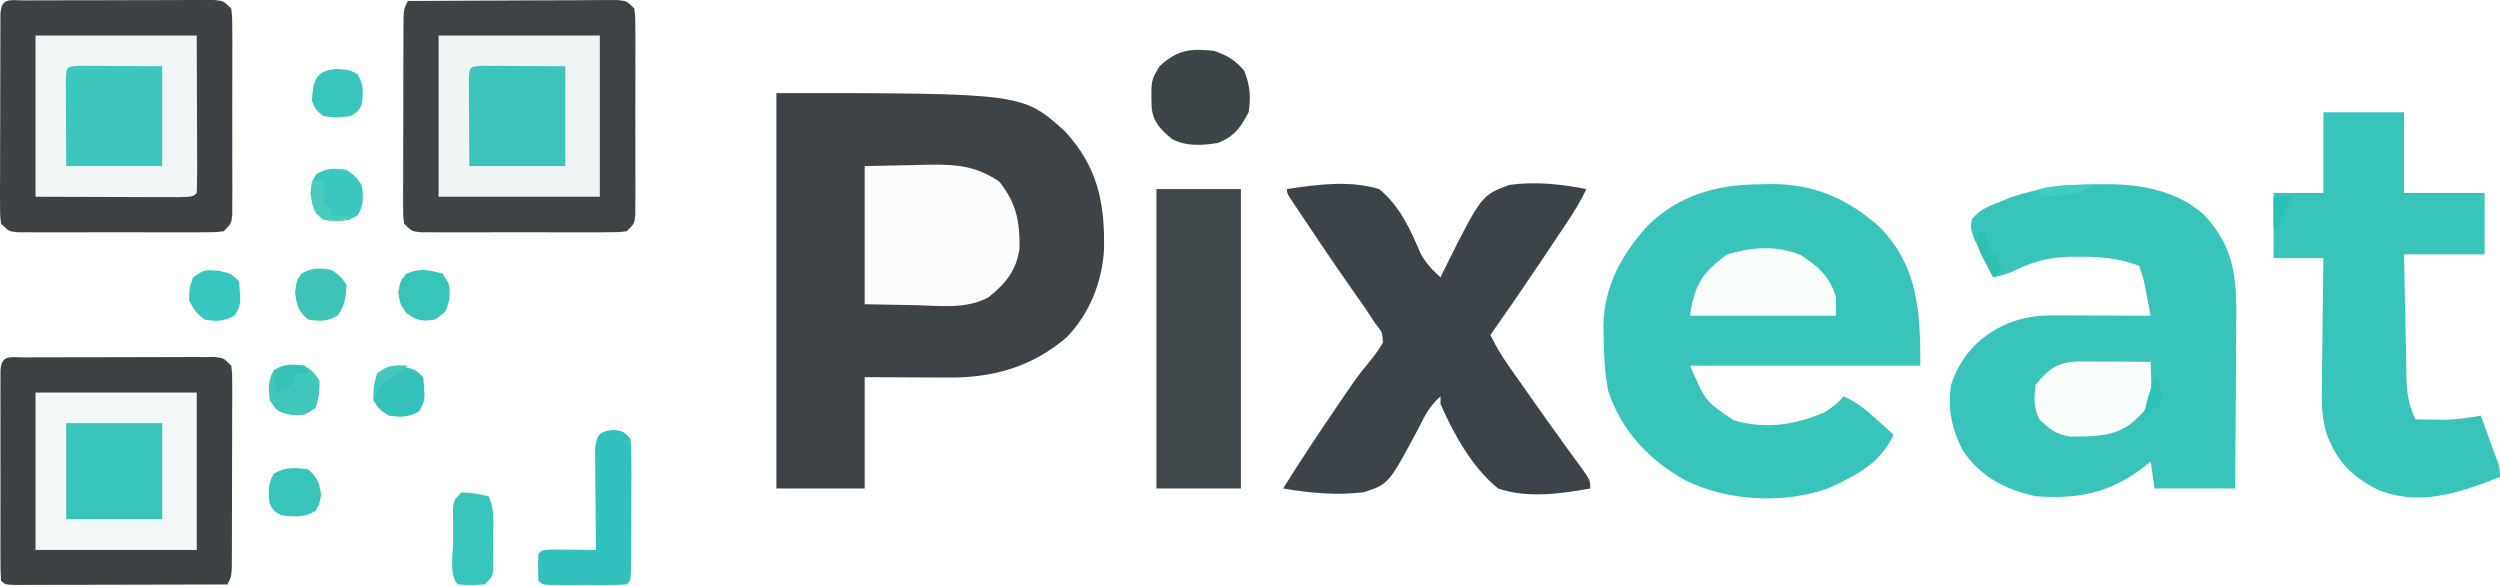
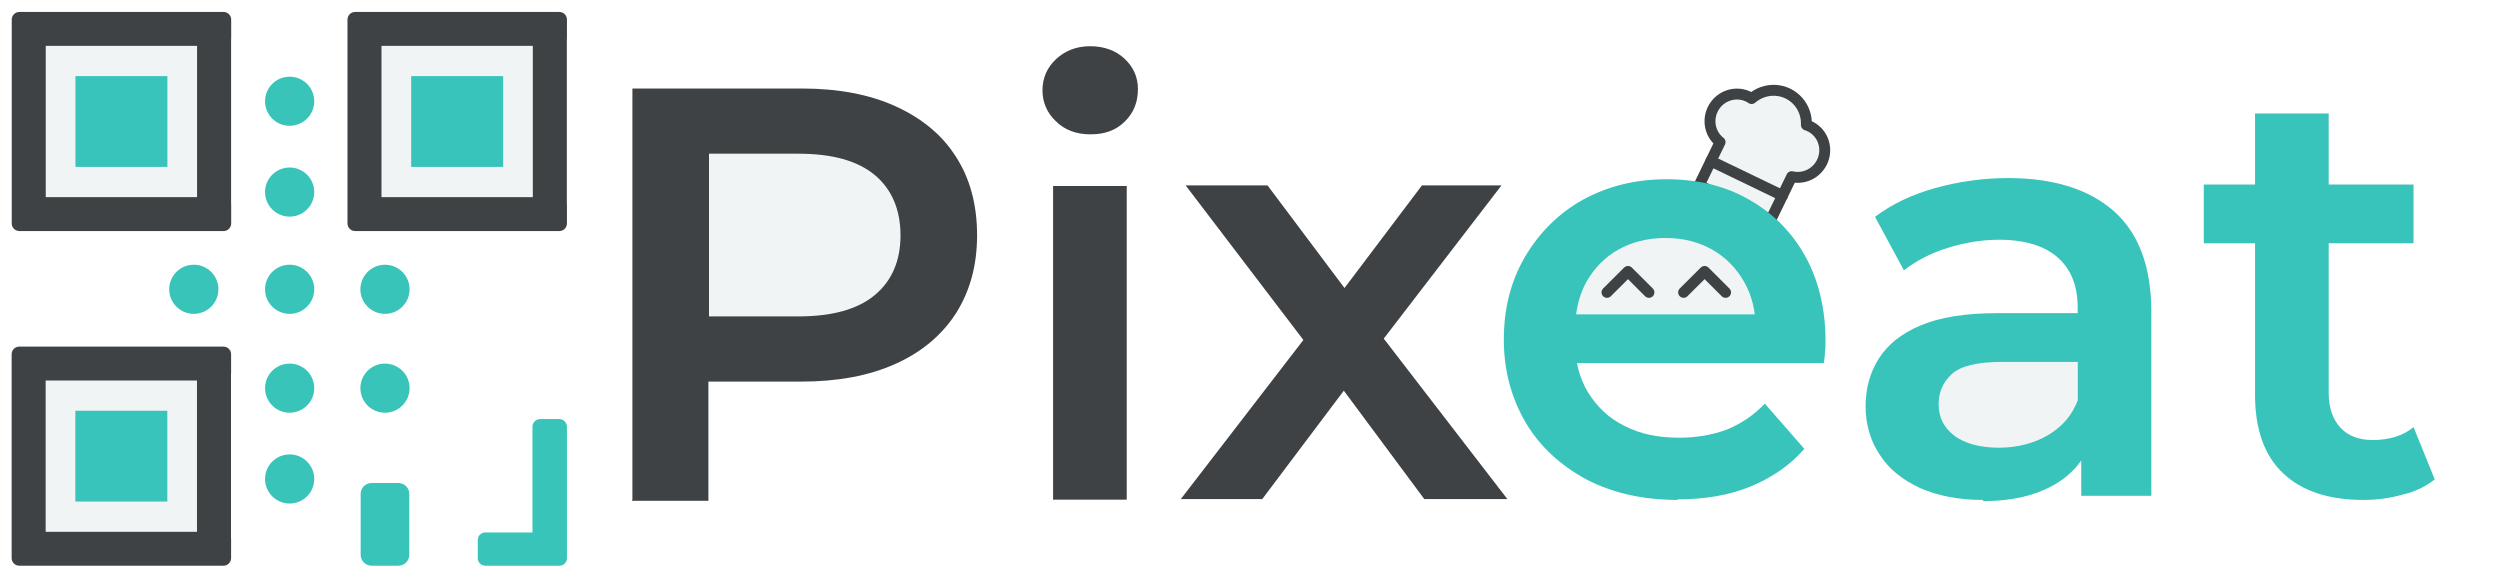
- <svg xmlns="http://www.w3.org/2000/svg" width="222" height="52" viewBox="0 0 222 52" fill="none">
-   <path d="M68.944 8.267C90.791 8.267 90.791 8.267 94.546 11.639C97.452 14.786 98.121 17.951 98.036 22.167C97.88 25.029 96.739 27.869 94.735 29.94C91.691 32.547 88.276 33.543 84.308 33.526C83.911 33.525 83.515 33.524 83.107 33.523C82.609 33.52 82.112 33.517 81.599 33.514C80.01 33.507 78.421 33.5 76.784 33.492C76.784 36.755 76.784 40.017 76.784 43.378C74.197 43.378 71.61 43.378 68.944 43.378C68.944 31.791 68.944 20.205 68.944 8.267Z" fill="#3D4347" />
-   <path d="M156.252 16.363C156.719 16.353 156.719 16.353 157.195 16.342C161.068 16.32 164.166 17.65 167.012 20.262C170.352 23.77 170.527 27.783 170.527 32.47C163.777 32.47 157.028 32.47 150.074 32.47C151.447 35.639 151.447 35.639 153.942 37.318C156.728 38.135 159.372 37.755 161.997 36.618C162.692 36.216 163.174 35.791 163.709 35.197C164.895 35.714 165.739 36.416 166.692 37.285C166.964 37.532 167.237 37.779 167.518 38.033C167.723 38.222 167.929 38.411 168.141 38.606C166.995 41.155 164.746 42.27 162.292 43.385C158.293 44.764 153.532 44.5 149.733 42.696C146.465 40.883 143.976 38.278 142.8 34.683C142.496 33.075 142.427 31.505 142.404 29.871C142.398 29.57 142.391 29.269 142.385 28.959C142.419 25.44 143.992 22.614 146.324 20.028C149.11 17.303 152.499 16.384 156.252 16.363Z" fill="#39C4BB" />
-   <path d="M186.229 16.363C186.517 16.36 186.806 16.358 187.103 16.355C190.222 16.365 193.353 16.948 195.736 19.093C198.412 21.96 198.628 24.679 198.579 28.464C198.578 28.892 198.576 29.319 198.575 29.76C198.57 30.887 198.561 32.015 198.549 33.142C198.539 34.296 198.534 35.45 198.529 36.604C198.518 38.862 198.5 41.12 198.479 43.378C196.117 43.378 193.755 43.378 191.321 43.378C191.152 42.197 191.152 42.197 190.98 40.992C190.803 41.132 190.626 41.271 190.443 41.415C187.4 43.767 184.589 44.358 180.753 44.06C178.081 43.492 175.808 42.293 174.277 39.969C173.321 38.1 172.925 36.262 173.254 34.174C174.053 31.785 175.483 30.127 177.728 28.976C179.376 28.194 180.746 27.991 182.558 28.005C182.919 28.006 182.919 28.006 183.287 28.006C184.054 28.008 184.822 28.013 185.59 28.017C186.11 28.019 186.631 28.02 187.152 28.022C188.428 28.025 189.704 28.031 190.98 28.038C190.874 27.491 190.767 26.945 190.66 26.398C190.601 26.093 190.542 25.789 190.48 25.475C190.306 24.591 190.306 24.591 189.957 23.607C188.218 22.942 186.587 22.794 184.737 22.797C184.484 22.797 184.23 22.797 183.969 22.797C182.152 22.833 180.687 23.145 179.042 23.957C178.366 24.289 177.738 24.473 177.004 24.63C176.642 23.923 176.288 23.212 175.938 22.499C175.741 22.104 175.543 21.708 175.339 21.301C174.958 20.198 174.958 20.198 175.119 19.428C175.833 18.614 176.532 18.337 177.536 17.94C177.874 17.802 178.212 17.664 178.56 17.522C181.137 16.66 183.515 16.338 186.229 16.363Z" fill="#38C4BB" />
-   <path d="M2.238 0.036C2.625 0.034 3.012 0.032 3.41 0.03C3.832 0.029 4.253 0.029 4.687 0.029C5.33 0.027 5.33 0.027 5.987 0.025C6.897 0.024 7.807 0.023 8.717 0.023C9.884 0.023 11.051 0.018 12.219 0.012C13.33 0.008 14.441 0.008 15.552 0.007C15.973 0.005 16.393 0.003 16.826 0C17.408 0.002 17.408 0.002 18.002 0.003C18.515 0.002 18.515 0.002 19.04 0.002C19.857 0.086 19.857 0.086 20.539 0.768C20.625 1.57 20.625 1.57 20.627 2.587C20.629 2.967 20.631 3.347 20.634 3.738C20.632 4.15 20.631 4.562 20.629 4.986C20.63 5.618 20.63 5.618 20.631 6.262C20.632 7.383 20.629 8.503 20.625 9.624C20.624 10.312 20.625 10.999 20.628 11.687C20.632 13.005 20.631 14.322 20.629 15.639C20.631 16.051 20.632 16.462 20.634 16.887C20.631 17.267 20.629 17.647 20.627 18.038C20.627 18.374 20.626 18.709 20.625 19.055C20.539 19.857 20.539 19.857 19.857 20.539C19.055 20.625 19.055 20.625 18.038 20.627C17.658 20.629 17.278 20.631 16.887 20.634C16.475 20.632 16.063 20.631 15.639 20.629C15.007 20.63 15.007 20.63 14.363 20.631C13.242 20.632 12.121 20.629 11.001 20.625C10.313 20.624 9.625 20.625 8.938 20.628C7.62 20.632 6.303 20.631 4.986 20.629C4.574 20.631 4.162 20.632 3.738 20.634C3.168 20.63 3.168 20.63 2.587 20.627C2.251 20.627 1.916 20.626 1.57 20.625C0.768 20.539 0.768 20.539 0.086 19.857C0.002 19.04 0.002 19.04 0.003 18.002C0.002 17.614 0.001 17.226 0 16.826C0.002 16.406 0.005 15.985 0.007 15.552C0.008 15.123 0.008 14.693 0.008 14.251C0.009 13.341 0.011 12.432 0.016 11.523C0.022 10.355 0.023 9.187 0.023 8.02C0.023 6.909 0.026 5.798 0.029 4.687C0.029 4.265 0.029 3.844 0.03 3.41C0.032 3.024 0.034 2.637 0.036 2.238C0.038 1.896 0.039 1.554 0.04 1.201C0.127 -0.273 0.95 0.041 2.238 0.036Z" fill="#3E4245" />
-   <path d="M36.219 0.086C38.741 0.07 41.263 0.058 43.784 0.051C44.955 0.047 46.126 0.042 47.297 0.034C48.642 0.026 49.987 0.022 51.333 0.019C51.754 0.016 52.176 0.012 52.61 0.009C52.999 0.009 53.388 0.009 53.789 0.008C54.132 0.007 54.476 0.005 54.83 0.004C55.65 0.086 55.65 0.086 56.331 0.768C56.418 1.57 56.418 1.57 56.42 2.587C56.422 2.967 56.424 3.346 56.426 3.738C56.425 4.15 56.423 4.562 56.422 4.986C56.423 5.618 56.423 5.618 56.424 6.262C56.425 7.383 56.422 8.503 56.418 9.624C56.417 10.312 56.418 10.999 56.42 11.687C56.425 13.004 56.424 14.321 56.422 15.639C56.423 16.05 56.425 16.462 56.426 16.887C56.424 17.267 56.422 17.647 56.42 18.038C56.419 18.374 56.419 18.709 56.418 19.055C56.331 19.857 56.331 19.857 55.65 20.539C54.848 20.625 54.848 20.625 53.831 20.627C53.451 20.629 53.071 20.631 52.679 20.634C52.268 20.632 51.856 20.631 51.431 20.629C50.8 20.63 50.8 20.63 50.155 20.631C49.035 20.632 47.914 20.629 46.794 20.625C46.106 20.624 45.418 20.625 44.73 20.628C43.413 20.632 42.096 20.631 40.779 20.629C40.367 20.631 39.955 20.632 39.531 20.634C38.961 20.63 38.961 20.63 38.379 20.627C38.044 20.627 37.708 20.626 37.362 20.625C36.56 20.539 36.56 20.539 35.879 19.857C35.794 19.055 35.794 19.055 35.796 18.038C35.795 17.658 35.794 17.278 35.793 16.887C35.795 16.475 35.797 16.063 35.8 15.639C35.8 15.217 35.8 14.796 35.8 14.363C35.802 13.242 35.806 12.121 35.812 11.001C35.816 9.861 35.815 8.72 35.815 7.58C35.817 6.715 35.819 5.851 35.821 4.986C35.822 4.574 35.822 4.162 35.822 3.738C35.825 3.358 35.827 2.978 35.829 2.587C35.83 2.251 35.832 1.915 35.833 1.57C35.879 0.768 35.879 0.768 36.219 0.086Z" fill="#3E4345" />
-   <path d="M2.238 31.738C2.625 31.736 3.012 31.734 3.41 31.732C3.832 31.732 4.253 31.731 4.687 31.731C5.33 31.729 5.33 31.729 5.987 31.727C6.897 31.726 7.807 31.725 8.717 31.725C9.884 31.725 11.051 31.72 12.219 31.714C13.33 31.71 14.441 31.71 15.552 31.709C15.973 31.707 16.393 31.705 16.826 31.702C17.408 31.704 17.408 31.704 18.002 31.705C18.515 31.704 18.515 31.704 19.04 31.704C19.857 31.788 19.857 31.788 20.539 32.47C20.623 33.259 20.623 33.259 20.622 34.257C20.623 34.817 20.623 34.817 20.625 35.388C20.622 35.792 20.62 36.197 20.617 36.614C20.617 37.027 20.617 37.441 20.617 37.867C20.616 38.743 20.613 39.618 20.609 40.494C20.603 41.838 20.602 43.183 20.602 44.527C20.601 45.376 20.599 46.225 20.596 47.074C20.596 47.479 20.595 47.883 20.595 48.3C20.593 48.673 20.591 49.046 20.588 49.431C20.587 49.925 20.587 49.925 20.584 50.429C20.539 51.218 20.539 51.218 20.198 51.9C17.626 51.908 15.054 51.914 12.482 51.918C11.288 51.919 10.094 51.922 8.9 51.926C7.528 51.93 6.157 51.932 4.785 51.933C4.354 51.935 3.924 51.937 3.48 51.939C3.084 51.939 2.688 51.939 2.281 51.939C1.755 51.94 1.755 51.94 1.218 51.941C0.427 51.9 0.427 51.9 0.086 51.559C0.052 50.954 0.042 50.348 0.042 49.742C0.041 49.354 0.04 48.967 0.039 48.567C0.039 48.145 0.04 47.722 0.041 47.288C0.04 46.858 0.04 46.428 0.04 45.984C0.04 45.073 0.04 44.162 0.042 43.251C0.044 42.08 0.042 40.91 0.04 39.739C0.039 38.627 0.04 37.514 0.041 36.401C0.04 35.978 0.039 35.556 0.039 35.121C0.04 34.733 0.041 34.346 0.042 33.946C0.042 33.602 0.042 33.259 0.043 32.905C0.125 31.428 0.949 31.743 2.238 31.738Z" fill="#3D4245" />
-   <path d="M114.281 16.789C116.966 16.387 119.826 15.989 122.463 16.789C124.283 18.246 125.257 20.407 126.153 22.517C126.618 23.387 127.193 23.964 127.917 24.629C128.087 24.273 128.087 24.273 128.262 23.91C131.552 17.331 131.552 17.331 134.042 16.418C136.339 16.098 138.603 16.348 140.87 16.789C140.342 17.914 139.703 18.923 139.013 19.956C138.779 20.305 138.546 20.654 138.306 21.014C137.941 21.559 137.941 21.559 137.568 22.115C137.331 22.471 137.094 22.826 136.849 23.193C135.377 25.396 133.878 27.579 132.348 29.743C132.825 30.753 133.377 31.649 134.021 32.563C134.216 32.842 134.412 33.121 134.614 33.409C134.823 33.703 135.031 33.998 135.246 34.302C135.458 34.604 135.67 34.907 135.889 35.218C136.876 36.621 137.869 38.02 138.875 39.41C139.034 39.629 139.192 39.848 139.355 40.074C139.649 40.479 139.944 40.883 140.241 41.285C141.211 42.621 141.211 42.621 141.211 43.378C138.517 43.857 135.668 44.267 133.03 43.378C130.702 41.48 129.123 38.599 127.917 35.879C127.917 35.654 127.917 35.429 127.917 35.197C127.016 35.998 126.56 36.805 126.038 37.885C123.328 42.984 123.328 42.984 121.097 43.712C118.695 44.009 116.319 43.778 113.94 43.378C115.427 40.988 116.977 38.65 118.564 36.326C118.748 36.055 118.933 35.784 119.123 35.505C119.305 35.24 119.486 34.975 119.673 34.703C119.939 34.314 119.939 34.314 120.21 33.917C120.58 33.4 120.969 32.896 121.374 32.406C121.906 31.762 122.392 31.151 122.803 30.424C122.756 29.508 122.756 29.508 122.122 28.72C122.006 28.541 121.891 28.362 121.772 28.178C121.349 27.531 120.906 26.901 120.46 26.27C120.124 25.789 119.789 25.308 119.455 24.826C119.279 24.575 119.104 24.323 118.923 24.063C117.965 22.677 117.028 21.279 116.092 19.878C115.822 19.476 115.822 19.476 115.546 19.065C115.38 18.817 115.215 18.569 115.044 18.314C114.897 18.093 114.749 17.873 114.597 17.645C114.281 17.13 114.281 17.13 114.281 16.789Z" fill="#3C4449" />
-   <path d="M206.319 9.971C208.682 9.971 211.044 9.971 213.478 9.971C213.478 12.334 213.478 14.696 213.478 17.13C215.84 17.13 218.203 17.13 220.636 17.13C220.636 18.93 220.636 20.73 220.636 22.584C218.274 22.584 215.912 22.584 213.478 22.584C213.511 24.398 213.546 26.211 213.586 28.025C213.599 28.641 213.611 29.258 213.622 29.875C213.637 30.762 213.657 31.65 213.678 32.538C213.682 32.812 213.686 33.087 213.69 33.37C213.727 34.807 213.845 35.929 214.501 37.242C215.083 37.251 215.665 37.258 216.248 37.263C216.572 37.267 216.896 37.271 217.23 37.275C218.279 37.241 219.265 37.095 220.296 36.901C220.581 37.682 220.865 38.463 221.148 39.245C221.229 39.467 221.31 39.688 221.394 39.917C222 41.596 222 41.596 222 42.355C218.409 43.729 214.911 45.02 211.134 43.484C208.759 42.243 207.552 41.014 206.6 38.527C206.153 37.023 206.15 35.602 206.186 34.044C206.189 33.563 206.189 33.563 206.192 33.072C206.2 32.062 206.217 31.051 206.234 30.041C206.241 29.35 206.247 28.66 206.253 27.969C206.268 26.287 206.291 24.606 206.319 22.925C204.857 22.925 203.395 22.925 201.888 22.925C201.888 21.013 201.888 19.1 201.888 17.13C203.35 17.13 204.813 17.13 206.319 17.13C206.319 14.768 206.319 12.405 206.319 9.971Z" fill="#39C4B9" />
-   <path d="M38.947 3.154C43.671 3.154 48.396 3.154 53.264 3.154C53.264 7.878 53.264 12.603 53.264 17.471C48.539 17.471 43.814 17.471 38.947 17.471C38.947 12.746 38.947 8.022 38.947 3.154Z" fill="#F1F4F5" />
-   <path d="M3.154 3.154C7.879 3.154 12.603 3.154 17.471 3.154C17.478 5.453 17.485 7.752 17.492 10.121C17.495 10.847 17.498 11.574 17.502 12.322C17.503 12.895 17.503 13.467 17.504 14.039C17.506 14.339 17.508 14.639 17.509 14.949C17.51 15.676 17.492 16.403 17.471 17.13C17.13 17.471 17.13 17.471 15.808 17.509C15.219 17.509 14.629 17.508 14.04 17.504C13.765 17.504 13.491 17.503 13.208 17.503C12.179 17.501 11.15 17.497 10.121 17.492C6.672 17.482 6.672 17.482 3.154 17.471C3.154 12.746 3.154 8.022 3.154 3.154Z" fill="#F2F5F5" />
-   <path d="M3.154 34.856C7.879 34.856 12.603 34.856 17.471 34.856C17.471 39.468 17.471 44.08 17.471 48.832C12.746 48.832 8.022 48.832 3.154 48.832C3.154 44.22 3.154 39.608 3.154 34.856Z" fill="#F3F7F7" />
-   <path d="M102.691 16.789C105.166 16.789 107.641 16.789 110.191 16.789C110.191 25.564 110.191 34.338 110.191 43.378C107.716 43.378 105.241 43.378 102.691 43.378C102.691 34.604 102.691 25.829 102.691 16.789Z" fill="#3F4649" />
-   <path d="M76.784 14.744C78.247 14.716 79.709 14.688 81.216 14.659C81.671 14.646 82.127 14.634 82.597 14.621C85.033 14.598 86.666 14.75 88.715 16.107C90.248 17.994 90.567 19.66 90.535 22.038C90.278 24.008 89.284 25.2 87.767 26.406C85.826 27.459 83.548 27.157 81.408 27.101C79.882 27.073 78.356 27.045 76.784 27.016C76.784 22.966 76.784 18.916 76.784 14.744Z" fill="#FCFCFC" />
-   <path d="M42.804 5.842C43.145 5.844 43.486 5.846 43.837 5.848C44.169 5.849 44.5 5.849 44.841 5.85C45.477 5.855 45.477 5.855 46.126 5.86C47.469 5.867 48.812 5.874 50.196 5.881C50.196 8.806 50.196 11.73 50.196 14.744C47.383 14.744 44.571 14.744 41.673 14.744C41.666 13.345 41.66 11.946 41.652 10.504C41.649 10.062 41.646 9.621 41.643 9.165C41.642 8.82 41.641 8.475 41.64 8.119C41.639 7.764 41.637 7.409 41.635 7.043C41.686 5.955 41.718 5.896 42.804 5.842Z" fill="#3DC4BA" />
-   <path d="M7.012 5.842C7.353 5.844 7.693 5.846 8.045 5.848C8.376 5.849 8.707 5.849 9.049 5.85C9.685 5.855 9.685 5.855 10.334 5.86C11.677 5.867 13.02 5.874 14.403 5.881C14.403 8.806 14.403 11.73 14.403 14.744C11.591 14.744 8.778 14.744 5.881 14.744C5.874 13.345 5.867 11.946 5.86 10.504C5.857 10.062 5.853 9.621 5.85 9.165C5.849 8.82 5.849 8.475 5.848 8.119C5.846 7.764 5.844 7.409 5.842 7.043C5.894 5.955 5.926 5.896 7.012 5.842Z" fill="#3CC6BC" />
-   <path d="M5.881 37.583C8.693 37.583 11.505 37.583 14.403 37.583C14.403 40.395 14.403 43.208 14.403 46.105C11.591 46.105 8.778 46.105 5.881 46.105C5.881 43.293 5.881 40.48 5.881 37.583Z" fill="#38C4BA" />
-   <path d="M159.87 22.631C161.423 23.599 162.456 24.544 163.027 26.334C163.027 26.896 163.027 27.459 163.027 28.038C158.753 28.038 154.478 28.038 150.074 28.038C150.476 25.225 151.145 24.26 153.334 22.605C155.478 21.943 157.763 21.756 159.87 22.631Z" fill="#F8FDFA" />
-   <path d="M107.805 4.517C109.021 4.945 109.653 5.311 110.489 6.286C110.99 7.539 111.107 8.653 110.873 9.972C110.155 11.355 109.587 12.123 108.145 12.699C106.752 12.917 105.341 13.024 104.072 12.34C103.075 11.522 102.409 10.859 102.269 9.56C102.201 7.152 102.201 7.152 102.968 5.881C104.581 4.406 105.703 4.288 107.805 4.517Z" fill="#3E4549" />
-   <path d="M184.921 32.096C185.273 32.097 185.624 32.098 185.986 32.099C186.539 32.103 186.539 32.103 187.102 32.108C187.659 32.11 187.659 32.11 188.226 32.112C189.144 32.116 190.062 32.122 190.98 32.129C190.999 32.672 191.013 33.216 191.025 33.76C191.033 34.063 191.042 34.366 191.05 34.678C190.931 36.132 190.354 36.621 189.275 37.583C187.611 38.831 185.866 38.739 183.862 38.775C182.578 38.571 182.018 38.139 181.094 37.242C180.559 36.172 180.633 35.354 180.753 34.174C182.089 32.558 182.875 32.084 184.921 32.096Z" fill="#F8FDFB" />
-   <path d="M54.457 38.18C55.309 38.265 55.309 38.265 55.991 38.947C56.054 39.896 56.078 40.811 56.069 41.76C56.069 42.177 56.069 42.177 56.069 42.603C56.068 43.191 56.065 43.78 56.061 44.368C56.054 45.272 56.054 46.175 56.054 47.079C56.052 47.65 56.05 48.22 56.048 48.791C56.047 49.063 56.047 49.335 56.047 49.615C56.03 51.52 56.03 51.52 55.65 51.9C55.097 51.934 54.542 51.945 53.988 51.945C53.652 51.946 53.316 51.946 52.971 51.947C52.617 51.945 52.264 51.944 51.9 51.943C51.37 51.945 51.37 51.945 50.829 51.947C50.494 51.946 50.158 51.946 49.812 51.945C49.502 51.945 49.192 51.945 48.872 51.944C48.15 51.9 48.15 51.9 47.809 51.559C47.767 50.366 47.767 50.366 47.809 49.173C48.15 48.832 48.15 48.832 49.227 48.799C49.666 48.803 50.105 48.807 50.558 48.811C50.998 48.814 51.438 48.817 51.891 48.82C52.231 48.824 52.572 48.828 52.923 48.832C52.919 48.536 52.916 48.24 52.912 47.935C52.9 46.839 52.892 45.742 52.885 44.646C52.882 44.171 52.877 43.696 52.871 43.222C52.863 42.54 52.859 41.858 52.856 41.176C52.852 40.765 52.849 40.354 52.845 39.931C52.945 38.666 53.173 38.308 54.457 38.18Z" fill="#32C1BC" />
-   <path d="M40.992 43.719C42.206 43.804 42.206 43.804 43.378 44.06C43.981 45.265 43.782 46.652 43.783 47.98C43.787 48.28 43.791 48.58 43.795 48.889C43.796 49.32 43.796 49.32 43.797 49.759C43.799 50.022 43.8 50.286 43.802 50.557C43.719 51.218 43.719 51.218 43.037 51.9C41.823 51.964 41.823 51.964 40.651 51.9C39.847 51.096 40.247 49.082 40.246 48.001C40.242 47.667 40.238 47.333 40.233 46.989C40.233 46.51 40.233 46.51 40.231 46.021C40.23 45.727 40.229 45.433 40.227 45.13C40.31 44.401 40.31 44.401 40.992 43.719Z" fill="#37C5BC" />
-   <path d="M30.765 15.085C31.575 15.639 31.575 15.639 32.129 16.448C32.283 17.53 32.309 18.175 31.767 19.133C30.717 19.742 29.903 19.664 28.72 19.516C27.812 18.755 27.713 18.282 27.57 17.109C27.697 16.107 27.697 16.107 28.081 15.468C29.035 14.896 29.674 14.929 30.765 15.085Z" fill="#39C7C0" />
-   <path d="M27.016 32.47C27.846 33.002 27.846 33.002 28.379 33.833C28.358 35.069 28.358 35.069 28.038 36.219C27.016 36.901 27.016 36.901 25.801 36.837C24.63 36.56 24.63 36.56 23.948 35.538C23.837 34.474 23.773 33.783 24.331 32.853C25.285 32.281 25.924 32.314 27.016 32.47Z" fill="#3FC7BB" />
-   <path d="M35.729 32.555C36.901 32.811 36.901 32.811 37.583 33.492C37.77 35.556 37.77 35.556 37.2 36.539C36.242 37.082 35.596 37.056 34.515 36.901C33.684 36.369 33.684 36.369 33.151 35.538C33.173 34.302 33.173 34.302 33.492 33.151C34.515 32.47 34.515 32.47 35.729 32.555Z" fill="#36C2BC" />
-   <path d="M19.367 24.033C20.539 24.289 20.539 24.289 21.221 24.97C21.408 27.034 21.408 27.034 20.837 28.017C19.867 28.567 19.247 28.558 18.153 28.379C17.322 27.655 17.322 27.655 16.789 26.675C16.811 25.588 16.811 25.588 17.13 24.63C18.153 23.948 18.153 23.948 19.367 24.033Z" fill="#38C7C0" />
-   <path d="M39.287 24.289C39.969 25.311 39.969 25.311 39.905 26.526C39.628 27.698 39.628 27.698 38.606 28.379C37.481 28.552 37.052 28.485 36.113 27.825C35.538 27.016 35.538 27.016 35.367 25.972C35.538 24.97 35.538 24.97 36.07 24.31C37.26 23.791 38.05 23.968 39.287 24.289Z" fill="#38C4B9" />
-   <path d="M29.402 23.948C30.233 24.502 30.233 24.502 30.765 25.311C30.743 26.397 30.601 27.077 30.02 27.996C29.085 28.576 28.431 28.536 27.357 28.379C26.471 27.612 26.349 27.135 26.206 25.972C26.334 24.97 26.334 24.97 26.717 24.331C27.672 23.759 28.31 23.792 29.402 23.948Z" fill="#3CC5B7" />
-   <path d="M27.357 41.674C28.182 42.392 28.349 42.834 28.507 43.911C28.379 44.742 28.379 44.742 28.017 45.359C26.984 45.993 26.152 45.891 24.97 45.764C24.31 45.381 24.31 45.381 23.948 44.742C23.815 43.679 23.776 42.999 24.31 42.057C25.359 41.448 26.173 41.526 27.357 41.674Z" fill="#39C4BB" />
-   <path d="M29.892 6.115C31.106 6.222 31.106 6.222 31.767 6.605C32.301 7.548 32.262 8.227 32.129 9.29C31.767 9.929 31.767 9.929 31.106 10.312C29.913 10.461 29.913 10.461 28.72 10.312C28.038 9.758 28.038 9.758 27.697 8.949C27.804 7.166 27.979 6.289 29.892 6.115Z" fill="#37C5BE" />
-   <path d="M26.036 32.427C26.359 32.441 26.682 32.455 27.016 32.47C27.128 32.695 27.241 32.92 27.357 33.151C27.019 33.151 26.682 33.151 26.334 33.151C26.242 33.369 26.151 33.587 26.057 33.812C25.652 34.515 25.652 34.515 24.63 34.856C24.416 34.046 24.416 34.046 24.289 33.151C24.97 32.47 24.97 32.47 26.036 32.427Z" fill="#35C3B8" />
-   <path d="M27.697 16.107C28.035 16.107 28.372 16.107 28.72 16.107C28.72 16.782 28.72 17.457 28.72 18.153C28.945 18.265 29.17 18.378 29.402 18.494C29.402 18.719 29.402 18.944 29.402 19.175C29.964 19.175 30.527 19.175 31.106 19.175C31.106 19.288 31.106 19.4 31.106 19.516C28.917 19.681 28.917 19.681 28.06 18.962C27.612 17.962 27.623 17.192 27.697 16.107Z" fill="#4ACCBD" />
-   <path d="M175.64 20.539C175.865 20.539 176.09 20.539 176.322 20.539C176.434 21.214 176.547 21.889 176.663 22.584C176.888 22.584 177.113 22.584 177.344 22.584C177.558 23.223 177.558 23.223 177.685 23.948C177.46 24.173 177.235 24.398 177.004 24.629C176.773 24.205 176.546 23.779 176.322 23.351C176.195 23.114 176.069 22.877 175.938 22.632C175.64 21.902 175.64 21.902 175.64 20.539Z" fill="#2EC1B0" />
-   <path d="M185.867 16.448C184.747 17.195 184.22 17.25 182.905 17.343C182.397 17.381 182.397 17.381 181.878 17.42C181.49 17.445 181.49 17.445 181.094 17.471C181.094 17.246 181.094 17.021 181.094 16.789C182.687 16.378 184.235 16.416 185.867 16.448Z" fill="#42CCC1" />
-   <path d="M36.219 32.47C35.436 33.064 34.652 33.628 33.833 34.174C33.427 34.873 33.427 34.873 33.151 35.538C33.258 34.387 33.258 34.387 33.492 33.151C34.593 32.418 34.953 32.401 36.219 32.47Z" fill="#44C8BD" />
-   <path d="M201.888 17.471C202.45 17.471 203.013 17.471 203.592 17.471C203.142 18.371 202.692 19.271 202.229 20.198C202.116 20.198 202.004 20.198 201.888 20.198C201.888 19.298 201.888 18.398 201.888 17.471Z" fill="#2AC2B6" />
-   <path d="M191.321 33.492C191.433 33.492 191.546 33.492 191.662 33.492C191.938 34.409 191.938 34.409 192.002 35.538C191.171 36.518 191.171 36.518 190.298 37.242C190.527 35.945 190.887 34.736 191.321 33.492Z" fill="#2EC3B4" />
+ <svg xmlns="http://www.w3.org/2000/svg" width="229" height="53" viewBox="0 0 229 53" fill="none">
+   <path fill-rule="evenodd" clip-rule="evenodd" d="M26.532 24.248C27.776 24.248 28.785 25.257 28.785 26.498C28.785 27.74 27.776 28.749 26.532 28.749C25.288 28.749 24.278 27.74 24.278 26.498C24.278 25.257 25.288 24.248 26.532 24.248ZM35.264 24.25C36.508 24.25 37.518 25.258 37.518 26.5C37.518 27.742 36.508 28.75 35.264 28.75C34.02 28.75 33.011 27.742 33.011 26.5C33.011 25.258 34.02 24.25 35.264 24.25ZM35.264 33.305C36.508 33.305 37.518 34.313 37.518 35.555C37.518 36.797 36.508 37.805 35.264 37.805C34.02 37.805 33.011 36.797 33.011 35.555C33.011 34.313 34.02 33.305 35.264 33.305ZM26.532 33.305C27.776 33.305 28.785 34.313 28.785 35.555C28.785 36.797 27.776 37.805 26.532 37.805C25.288 37.805 24.278 36.797 24.278 35.555C24.278 34.313 25.288 33.305 26.532 33.305ZM26.532 41.622C27.776 41.622 28.785 42.631 28.785 43.873C28.785 45.114 27.776 46.123 26.532 46.123C25.288 46.123 24.278 45.114 24.278 43.873C24.278 42.631 25.288 41.622 26.532 41.622ZM26.532 15.342C27.776 15.342 28.785 16.35 28.785 17.592C28.785 18.834 27.776 19.842 26.532 19.842C25.288 19.842 24.278 18.834 24.278 17.592C24.278 16.35 25.288 15.342 26.532 15.342ZM26.532 7.024C27.776 7.024 28.785 8.032 28.785 9.274C28.785 10.516 27.776 11.524 26.532 11.524C25.288 11.524 24.278 10.516 24.278 9.274C24.278 8.032 25.288 7.024 26.532 7.024ZM17.753 24.248C18.997 24.248 20.006 25.257 20.006 26.498C20.006 27.74 18.997 28.748 17.753 28.748C16.509 28.748 15.499 27.74 15.499 26.498C15.499 25.257 16.509 24.248 17.753 24.248Z" fill="#38C4B9" />
+   <path fill-rule="evenodd" clip-rule="evenodd" d="M51.222 51.819H44.452C44.073 51.819 43.765 51.512 43.765 51.134V49.456C43.765 49.078 44.073 48.771 44.452 48.771H48.773V39.094C48.773 38.704 49.091 38.387 49.483 38.387H51.222C51.614 38.387 51.932 38.704 51.932 39.094V51.111L51.932 51.134C51.932 51.512 51.624 51.818 51.245 51.818L51.222 51.819H51.222ZM34.037 44.244H36.491C37.043 44.244 37.491 44.691 37.491 45.242V50.821C37.491 51.372 37.043 51.819 36.491 51.819H34.037C33.485 51.819 33.037 51.372 33.037 50.821V45.242C33.037 44.691 33.485 44.244 34.037 44.244Z" fill="#38C4B9" />
+   <path fill-rule="evenodd" clip-rule="evenodd" d="M34.947 4.202H48.806V18.058H34.947V4.202ZM4.192 4.202H18.051V18.058H4.192V4.202ZM4.183 34.856H18.042V48.711H4.183V34.856Z" fill="#F1F4F5" />
+   <path fill-rule="evenodd" clip-rule="evenodd" d="M37.664 6.971H46.089V15.289H37.664V6.971ZM6.91 6.971H15.334V15.289H6.91V6.971ZM6.901 37.624H15.325V45.942H6.901V37.624Z" fill="#38C4BA" />
+   <path fill-rule="evenodd" clip-rule="evenodd" d="M31.829 20.468V1.824L31.83 1.793C31.83 1.408 32.143 1.095 32.529 1.095H51.231C51.618 1.095 51.932 1.408 51.932 1.793V3.504C51.932 3.542 51.929 3.579 51.923 3.615V18.646C51.929 18.681 51.932 18.718 51.932 18.756V20.468C51.932 20.853 51.618 21.166 51.231 21.166H32.529C32.143 21.166 31.829 20.853 31.829 20.468ZM48.806 4.202H34.947V18.058H48.806V4.202Z" fill="#3E4245" />
+   <path fill-rule="evenodd" clip-rule="evenodd" d="M1.075 20.468V1.824L1.075 1.793C1.075 1.408 1.389 1.095 1.775 1.095H20.477C20.863 1.095 21.177 1.408 21.177 1.793V3.504C21.177 3.542 21.174 3.579 21.169 3.615V18.646C21.174 18.681 21.177 18.718 21.177 18.756V20.468C21.177 20.853 20.864 21.166 20.477 21.166H1.775C1.389 21.166 1.075 20.853 1.075 20.468ZM18.051 4.202H4.192V18.058H18.051V4.202Z" fill="#3E4245" />
+   <path fill-rule="evenodd" clip-rule="evenodd" d="M1.066 51.121V32.477L1.066 32.446C1.066 32.061 1.38 31.748 1.766 31.748H20.468C20.855 31.748 21.169 32.061 21.169 32.446V34.158C21.169 34.195 21.166 34.232 21.16 34.268V49.299C21.166 49.335 21.169 49.371 21.169 49.409V51.121C21.169 51.506 20.855 51.819 20.468 51.819H1.766C1.38 51.819 1.066 51.506 1.066 51.121ZM18.043 34.855H4.184V48.711H18.043V34.855Z" fill="#3E4245" />
+   <path d="M160.736 21.799H144.373V28.793H160.736V21.799Z" fill="#F1F4F5" />
+   <path d="M190.229 33.151H177.582V40.975H190.229V33.151Z" fill="#F1F4F5" />
+   <path d="M82.484 13.519H64.311V29.669H82.484V13.519Z" fill="#F1F4F5" />
+   <path d="M157.56 13.018C157.064 12.63 156.74 12.061 156.656 11.431C156.572 10.802 156.735 10.16 157.109 9.642C157.484 9.125 158.042 8.771 158.664 8.656C159.287 8.541 159.927 8.674 160.448 9.027C160.74 8.776 161.075 8.58 161.436 8.45C161.815 8.314 162.216 8.255 162.616 8.275C163.016 8.296 163.407 8.395 163.766 8.569C164.126 8.742 164.446 8.986 164.711 9.286C164.975 9.585 165.177 9.936 165.305 10.316C165.427 10.679 165.481 11.062 165.465 11.447C166.065 11.635 166.567 12.053 166.863 12.611C167.159 13.169 167.227 13.824 167.053 14.438C166.878 15.052 166.474 15.578 165.927 15.902C165.379 16.228 164.731 16.328 164.118 16.181L162.199 20.133L155.642 16.97L157.56 13.018V13.018Z" fill="#F1F4F5" stroke="#3E4245" stroke-linecap="round" stroke-linejoin="round" />
+   <path d="M156.718 14.753L163.276 17.916" stroke="#3E4245" stroke-linecap="round" stroke-linejoin="round" />
+   <path d="M153.671 45.794C150.487 45.794 147.681 45.149 145.306 43.911C142.931 42.62 141.042 40.899 139.747 38.693C138.452 36.487 137.75 33.958 137.75 31.107C137.75 28.255 138.398 25.727 139.693 23.521C140.988 21.315 142.769 19.539 144.982 18.302C147.249 17.064 149.785 16.419 152.646 16.419C155.452 16.419 157.989 17.011 160.148 18.248C162.361 19.486 164.088 21.207 165.329 23.413C166.57 25.619 167.218 28.255 167.218 31.268C167.218 31.537 167.218 31.86 167.164 32.237C167.164 32.613 167.11 32.936 167.056 33.259H143.039V28.793H163.44L160.795 30.192C160.849 28.524 160.472 27.072 159.77 25.834C159.068 24.597 158.097 23.575 156.856 22.875C155.614 22.176 154.211 21.799 152.538 21.799C150.919 21.799 149.462 22.176 148.22 22.875C146.979 23.575 146.007 24.597 145.306 25.834C144.604 27.125 144.28 28.578 144.28 30.3V31.376C144.28 33.097 144.658 34.604 145.468 35.949C146.277 37.24 147.357 38.316 148.814 39.016C150.271 39.769 151.89 40.092 153.833 40.092C155.452 40.092 156.909 39.823 158.205 39.338C159.5 38.8 160.633 38.047 161.659 36.971L165.275 41.114C163.98 42.62 162.307 43.75 160.364 44.557C158.421 45.364 156.154 45.741 153.671 45.741V45.795L153.671 45.794Z" fill="#38C4BA" />
+   <path d="M190.641 45.418V39.607L190.317 38.37V28.201C190.317 26.211 189.723 24.704 188.536 23.628C187.349 22.552 185.514 21.96 183.139 21.96C181.52 21.96 179.955 22.23 178.39 22.714C176.824 23.198 175.529 23.897 174.396 24.758L171.751 19.862C173.316 18.679 175.151 17.818 177.256 17.226C179.415 16.634 181.628 16.311 183.949 16.311C188.104 16.311 191.343 17.334 193.609 19.324C195.876 21.315 197.063 24.382 197.063 28.578V45.418H190.641V45.418ZM181.628 45.795C179.415 45.795 177.526 45.418 175.907 44.719C174.288 43.965 173.046 42.997 172.183 41.652C171.319 40.361 170.888 38.854 170.888 37.24C170.888 35.626 171.265 34.173 172.075 32.882C172.885 31.591 174.126 30.569 175.907 29.816C177.688 29.062 180.009 28.686 182.923 28.686H191.289V33.151H183.409C181.088 33.151 179.577 33.528 178.767 34.281C177.958 35.034 177.58 35.949 177.58 37.025C177.58 38.262 178.066 39.177 179.037 39.93C180.009 40.63 181.358 41.006 183.085 41.006C184.758 41.006 186.269 40.63 187.565 39.876C188.86 39.123 189.831 38.047 190.371 36.541L191.504 40.576C190.857 42.244 189.669 43.589 187.996 44.503C186.323 45.418 184.218 45.902 181.682 45.902L181.628 45.795L181.628 45.795Z" fill="#38C4BA" />
+   <path d="M216.493 45.794C213.308 45.794 210.88 44.987 209.153 43.373C207.426 41.759 206.562 39.338 206.562 36.164V10.393H213.308V36.003C213.308 37.348 213.686 38.424 214.388 39.177C215.089 39.93 216.061 40.307 217.356 40.307C218.813 40.307 220.109 39.93 221.08 39.123L223.023 43.911C222.214 44.557 221.242 45.041 220.055 45.31C218.921 45.633 217.734 45.794 216.493 45.794V45.794ZM201.867 22.283V16.903H221.08V22.283H201.867Z" fill="#38C4BA" />
+   <path d="M151.044 26.781L149.122 24.864L147.199 26.781" stroke="#3E4245" stroke-linecap="round" stroke-linejoin="round" />
+   <path d="M158.063 26.781L156.141 24.864L154.218 26.781" stroke="#3E4245" stroke-linecap="round" stroke-linejoin="round" />
+   <path d="M57.928 45.769V8.107H73.418C76.764 8.107 79.624 8.645 81.999 9.721C84.374 10.797 86.263 12.304 87.558 14.348C88.853 16.339 89.501 18.76 89.501 21.558C89.501 24.302 88.853 26.669 87.558 28.713C86.263 30.704 84.427 32.264 81.999 33.34C79.624 34.416 76.71 34.954 73.418 34.954H61.76L64.89 31.726V45.876H57.874L57.928 45.769ZM64.944 32.372L61.814 28.982H73.148C76.224 28.982 78.545 28.337 80.11 27.046C81.675 25.754 82.485 23.925 82.485 21.558C82.485 19.191 81.675 17.308 80.11 16.016C78.545 14.725 76.224 14.079 73.148 14.079H61.814L64.944 10.69V32.48V32.372Z" fill="#3E4245" />
+   <path d="M96.463 45.769V17.038H103.209V45.769H96.463ZM99.863 12.304C98.621 12.304 97.542 11.927 96.733 11.12C95.923 10.367 95.491 9.399 95.491 8.269C95.491 7.139 95.923 6.171 96.733 5.417C97.542 4.664 98.567 4.234 99.863 4.234C101.104 4.234 102.184 4.61 102.993 5.363C103.803 6.117 104.234 7.031 104.234 8.161C104.234 9.345 103.857 10.313 103.047 11.12C102.237 11.927 101.212 12.304 99.917 12.304L99.863 12.304Z" fill="#3E4245" />
+   <path d="M108.121 45.769L120.804 29.305L120.696 32.856L108.606 16.985H116.108L124.582 28.283H121.721L130.248 16.985H137.534L125.337 32.856L125.391 29.251L138.074 45.715H130.464L121.559 33.717L124.366 34.094L115.622 45.715H108.175L108.121 45.769Z" fill="#3E4245" />
</svg>
